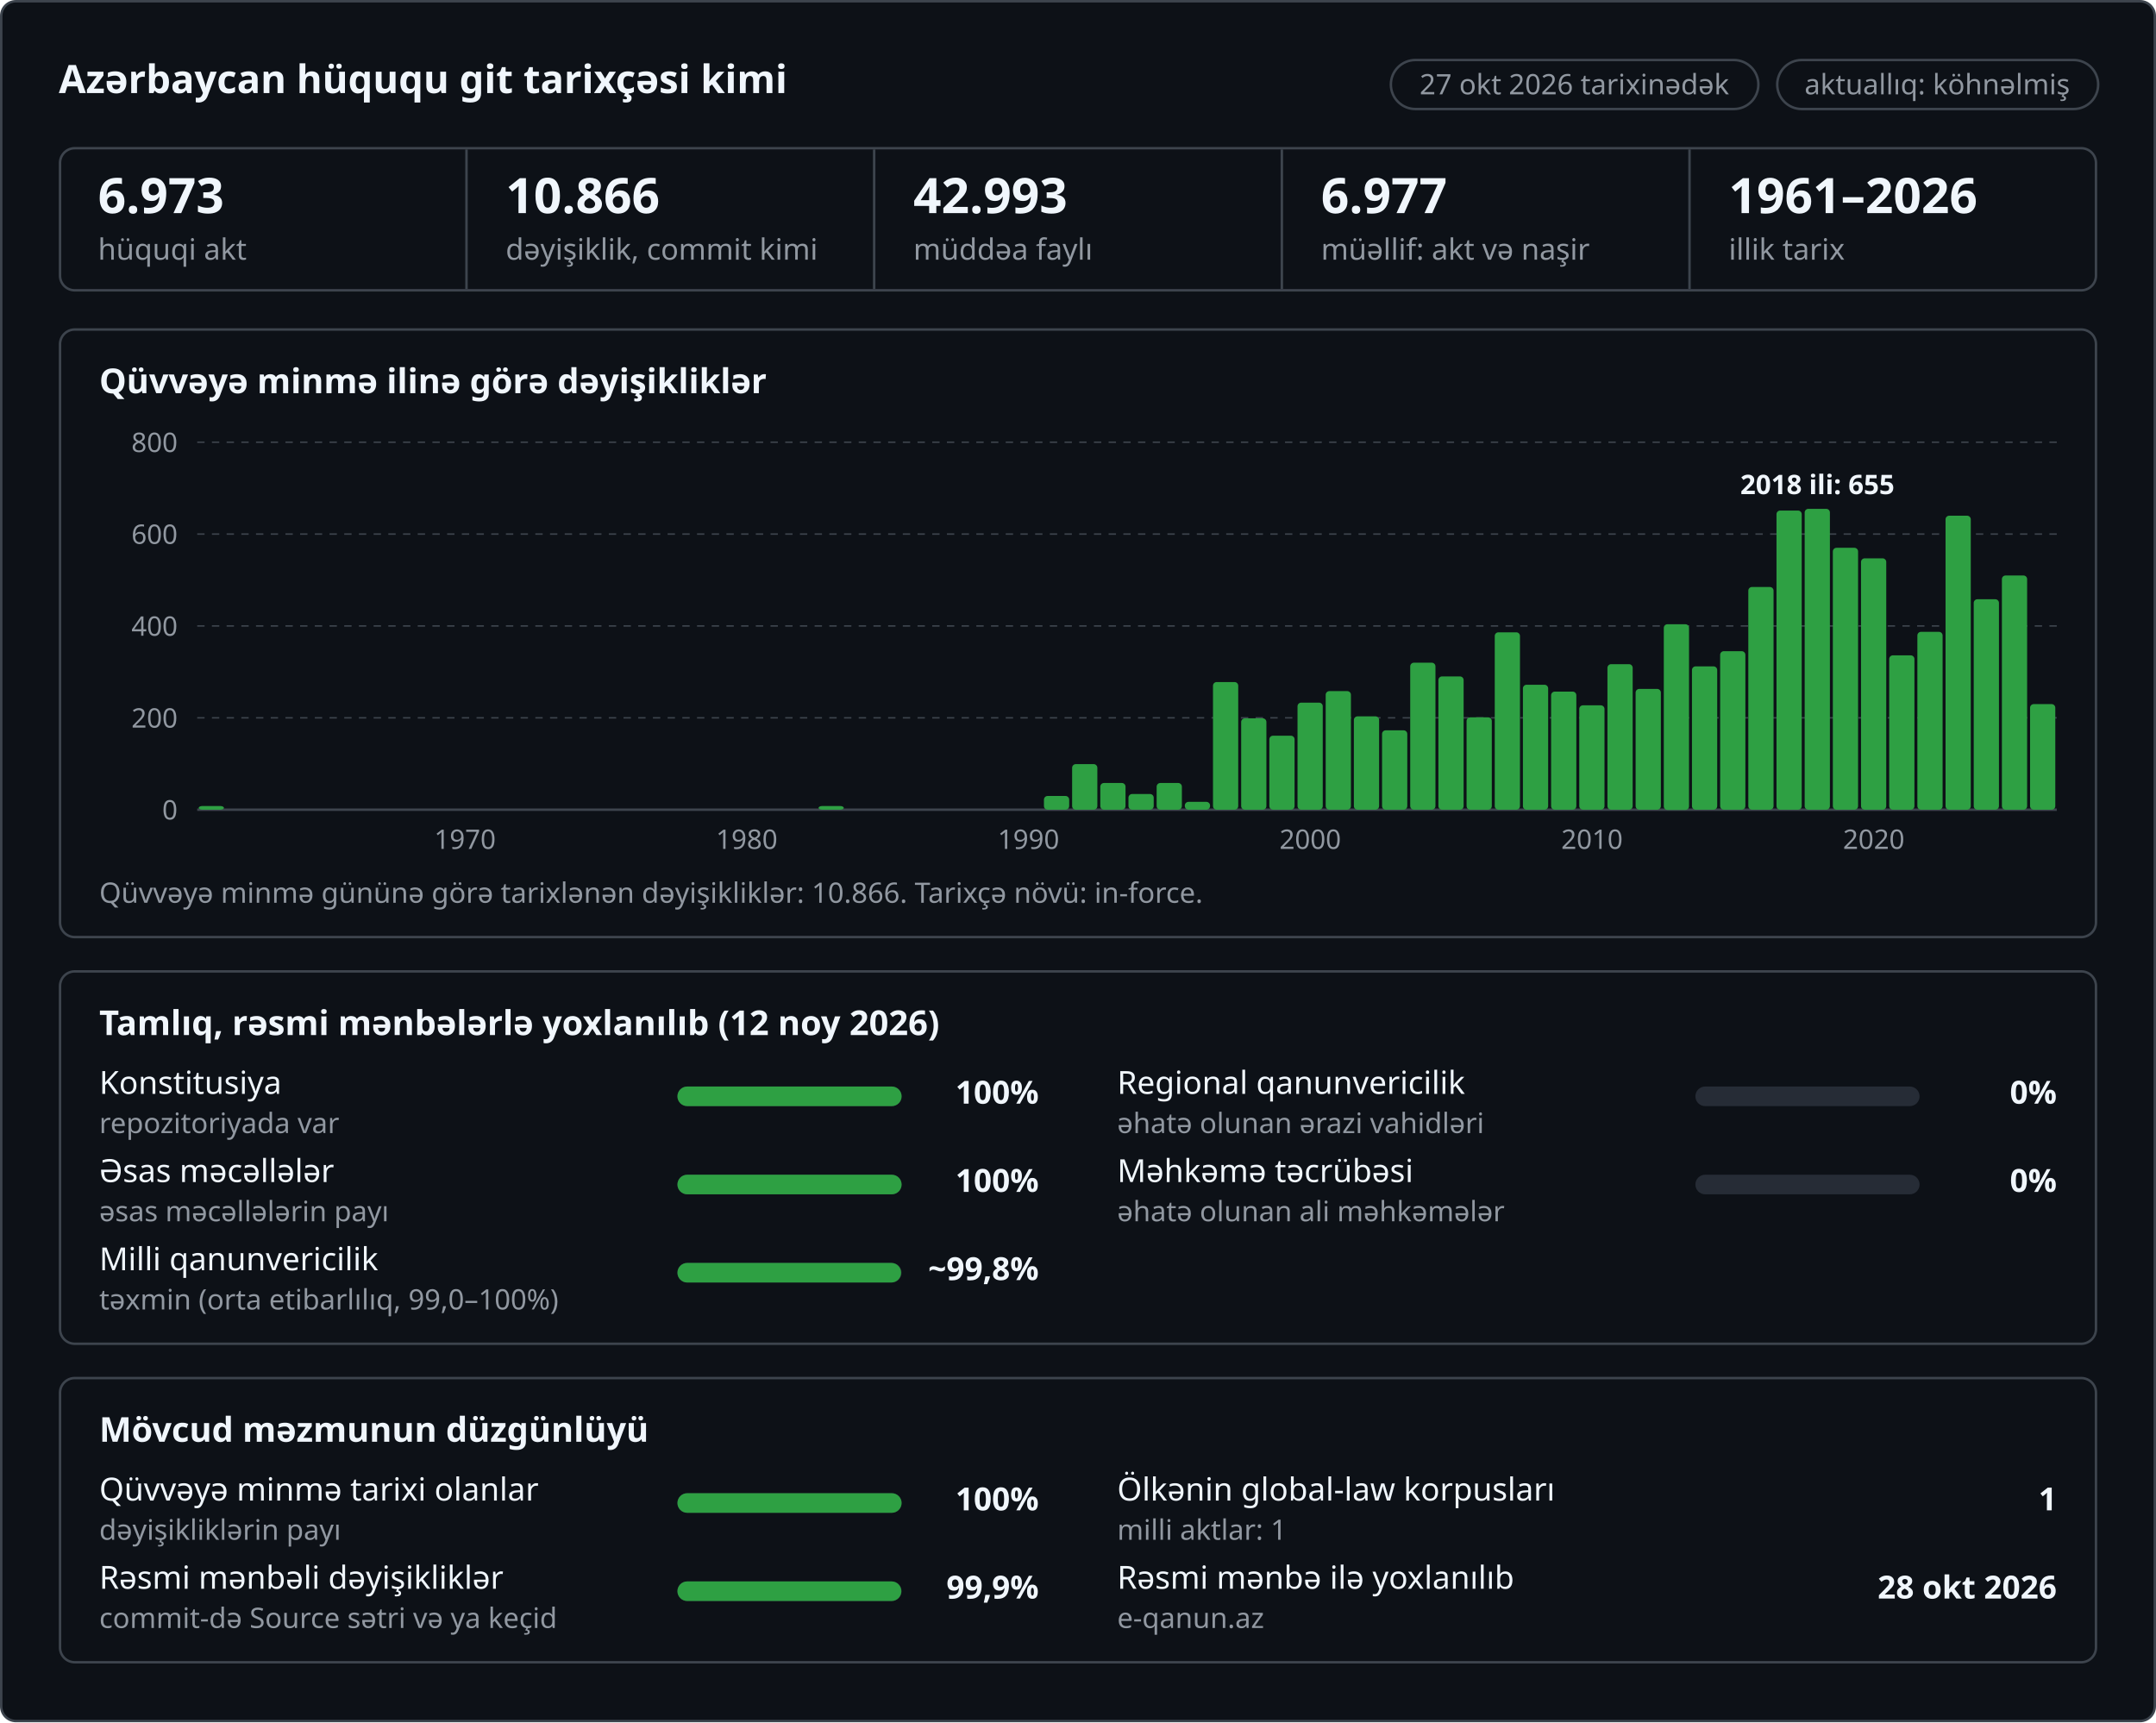
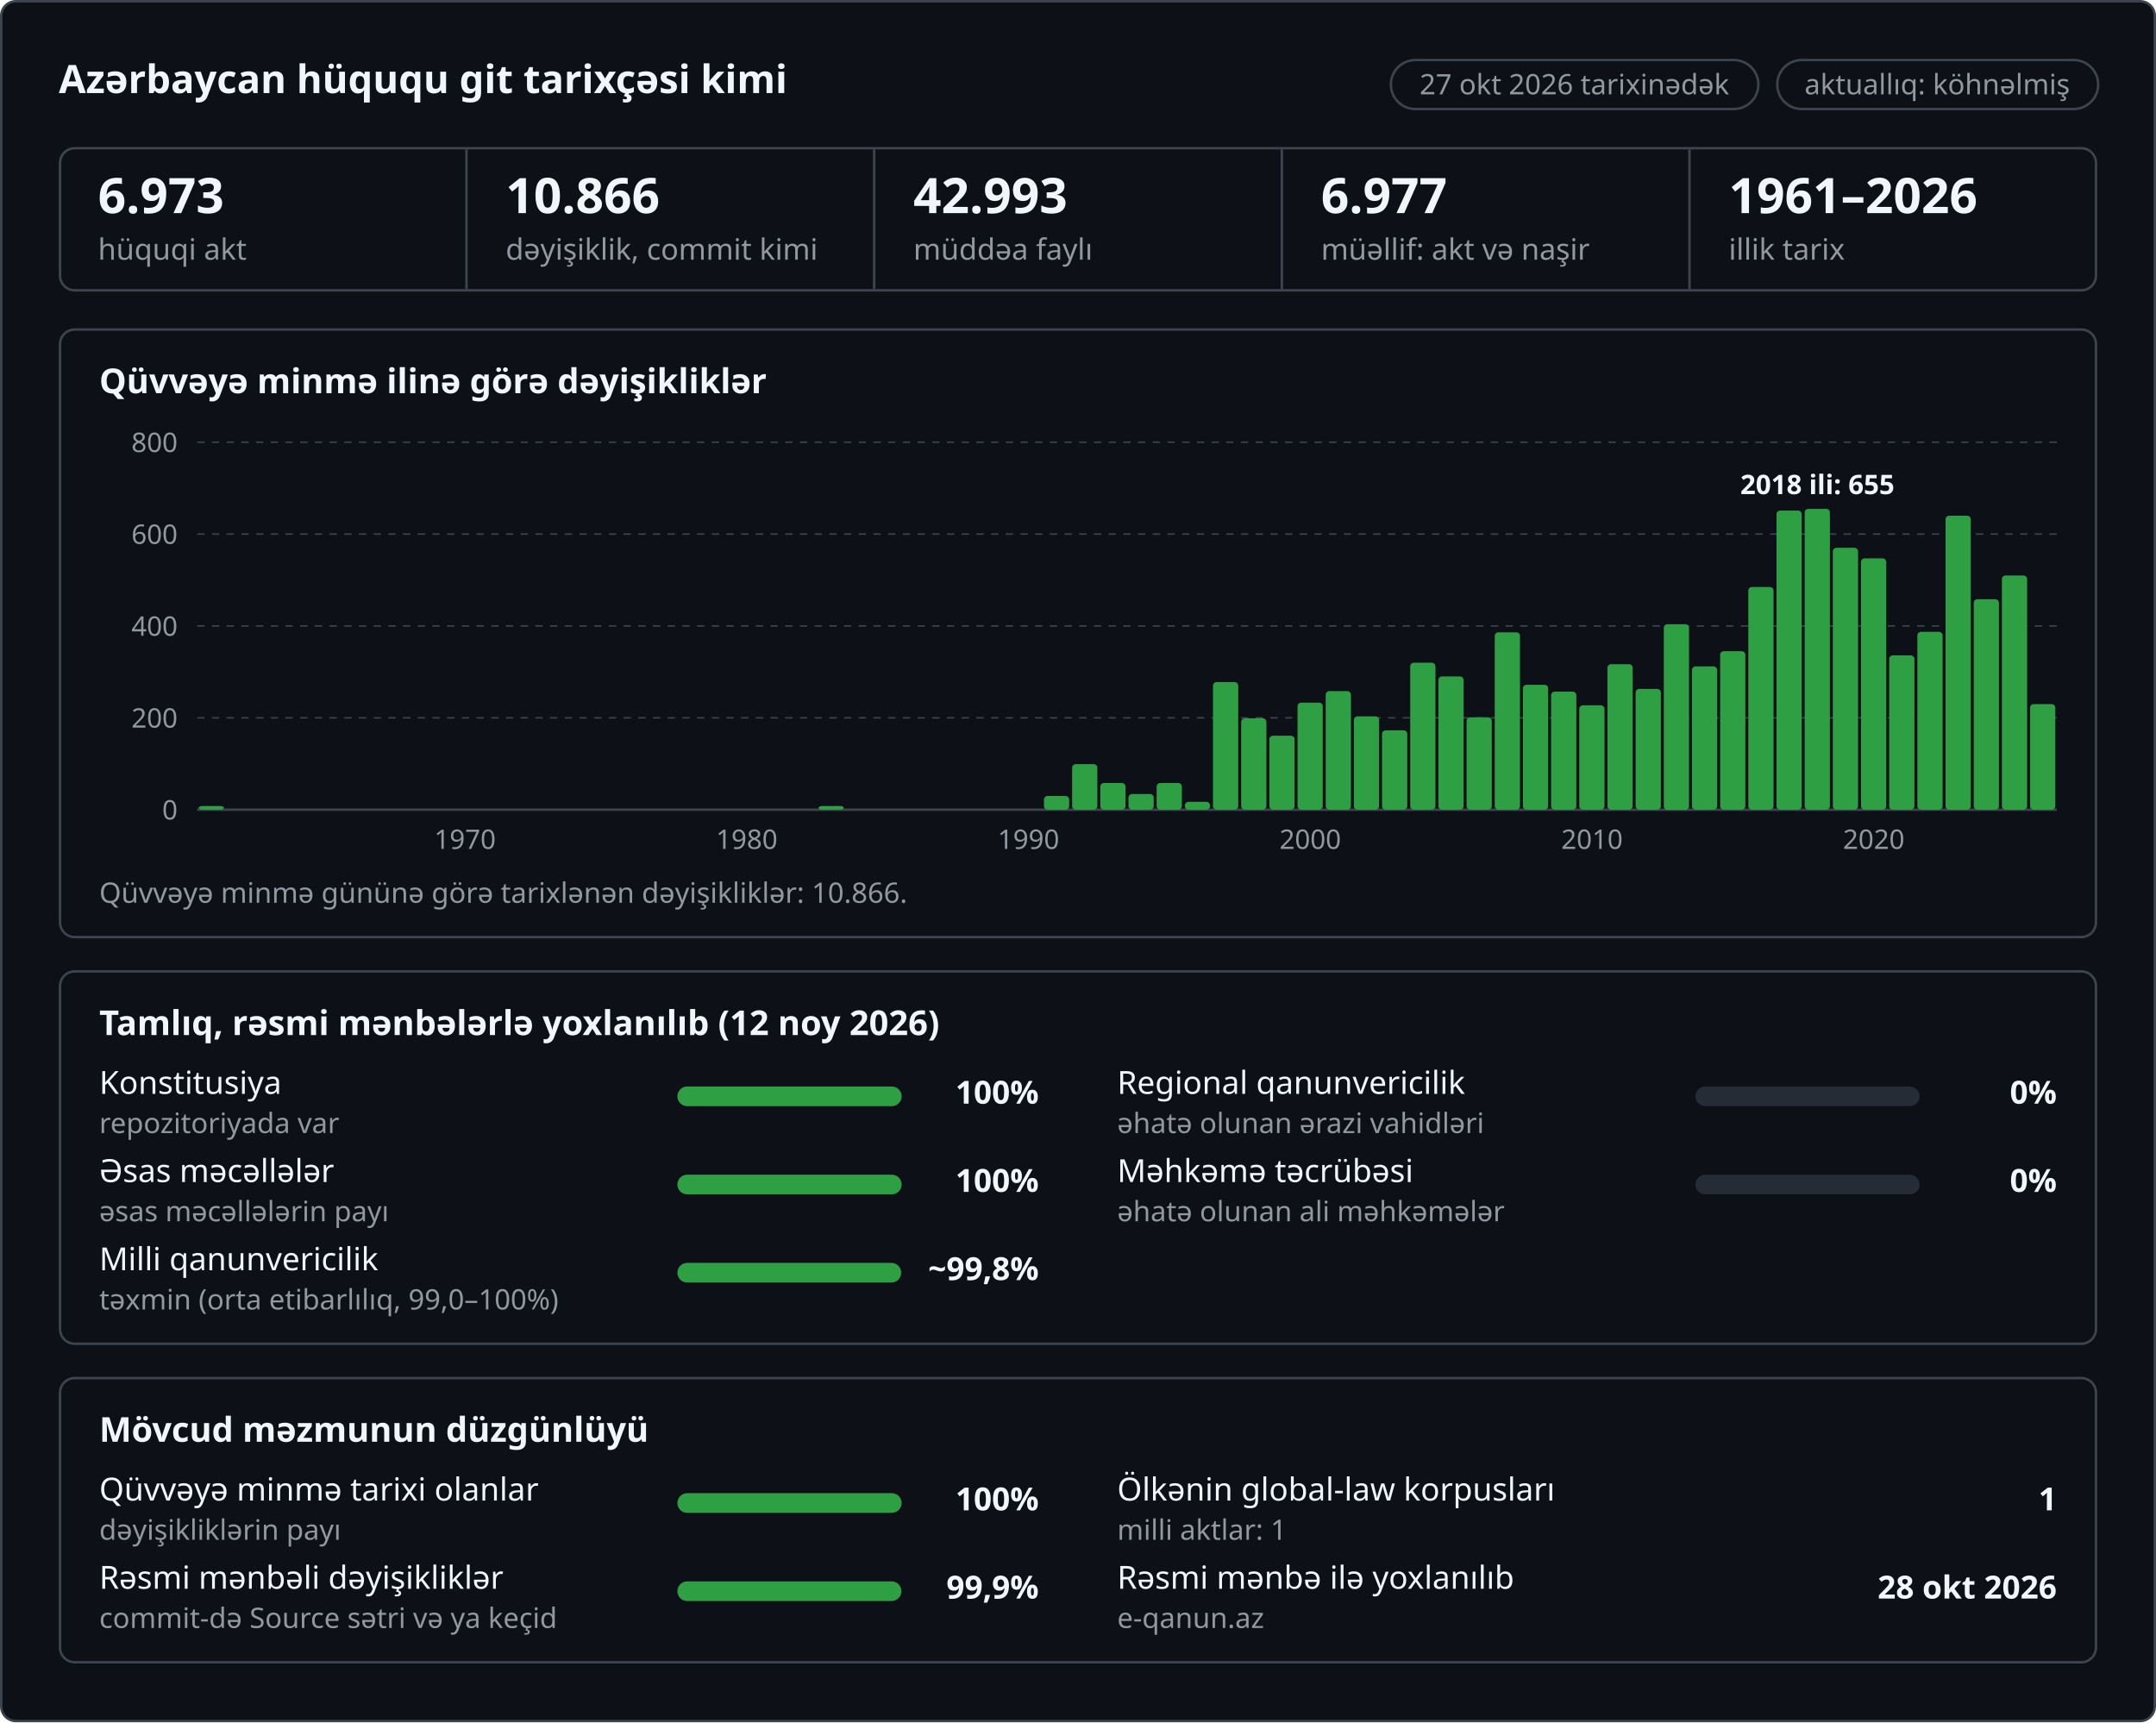
<svg xmlns="http://www.w3.org/2000/svg" width="880" height="703" viewBox="0 0 880 703" font-family="-apple-system,BlinkMacSystemFont,Segoe UI,Noto Sans,Helvetica,Arial,sans-serif">
  <rect x="0.5" y="0.5" width="879" height="702" rx="6" fill="#0d1117" stroke="#3d444d" />
  <text x="24" y="38" font-size="16" font-weight="600" fill="#f0f6fc">Azərbaycan hüququ git tarixçəsi kimi</text>
  <rect x="567.7" y="24.5" width="150" height="20" rx="10" fill="none" stroke="#3d444d" />
  <text x="642.6" y="38.5" font-size="11.5" font-weight="500" text-anchor="middle" fill="#9198a1">27 okt 2026 tarixinədək</text>
  <rect x="725.4" y="24.5" width="131" height="20" rx="10" fill="none" stroke="#3d444d" />
  <text x="790.7" y="38.5" font-size="11.5" font-weight="500" text-anchor="middle" fill="#9198a1">aktuallıq: köhnəlmiş</text>
  <rect x="24.5" y="60.5" width="831" height="58" rx="6" fill="#0d1117" stroke="#3d444d" />
  <text x="40.0" y="87" font-size="20" font-weight="600" fill="#f0f6fc">6.973</text>
  <text x="40.0" y="106" font-size="12" fill="#9198a1">hüquqi akt</text>
  <line x1="190.4" y1="61" x2="190.4" y2="118" stroke="#3d444d" />
  <text x="206.4" y="87" font-size="20" font-weight="600" fill="#f0f6fc">10.866</text>
  <text x="206.4" y="106" font-size="12" fill="#9198a1">dəyişiklik, commit kimi</text>
  <line x1="356.8" y1="61" x2="356.8" y2="118" stroke="#3d444d" />
  <text x="372.8" y="87" font-size="20" font-weight="600" fill="#f0f6fc">42.993</text>
  <text x="372.8" y="106" font-size="12" fill="#9198a1">müddəa faylı</text>
  <line x1="523.2" y1="61" x2="523.2" y2="118" stroke="#3d444d" />
  <text x="539.2" y="87" font-size="20" font-weight="600" fill="#f0f6fc">6.977</text>
  <text x="539.2" y="106" font-size="12" fill="#9198a1">müəllif: akt və naşir</text>
  <line x1="689.6" y1="61" x2="689.6" y2="118" stroke="#3d444d" />
  <text x="705.6" y="87" font-size="20" font-weight="600" fill="#f0f6fc">1961–2026</text>
  <text x="705.6" y="106" font-size="12" fill="#9198a1">illik tarix</text>
  <rect x="24.5" y="134.5" width="831" height="248" rx="6" fill="#0d1117" stroke="#3d444d" />
  <text x="40.5" y="160.5" font-size="14" font-weight="600" fill="#f0f6fc">Qüvvəyə minmə ilinə görə dəyişikliklər</text>
  <line x1="80.5" y1="330.5" x2="839.5" y2="330.5" stroke="#3d444d" stroke-width="1" />
  <text x="72.5" y="334.5" font-size="11" text-anchor="end" fill="#9198a1">0</text>
  <line x1="80.5" y1="293.0" x2="839.5" y2="293.0" stroke="#3d444d" stroke-width="0.6" stroke-dasharray="3 3" />
  <text x="72.5" y="297.0" font-size="11" text-anchor="end" fill="#9198a1">200</text>
  <line x1="80.5" y1="255.5" x2="839.5" y2="255.5" stroke="#3d444d" stroke-width="0.6" stroke-dasharray="3 3" />
  <text x="72.5" y="259.5" font-size="11" text-anchor="end" fill="#9198a1">400</text>
  <line x1="80.5" y1="218.0" x2="839.5" y2="218.0" stroke="#3d444d" stroke-width="0.6" stroke-dasharray="3 3" />
  <text x="72.5" y="222.0" font-size="11" text-anchor="end" fill="#9198a1">600</text>
  <line x1="80.5" y1="180.5" x2="839.5" y2="180.5" stroke="#3d444d" stroke-width="0.6" stroke-dasharray="3 3" />
  <text x="72.5" y="184.5" font-size="11" text-anchor="end" fill="#9198a1">800</text>
  <rect x="81.10" y="329.0" width="10.30" height="1.5" rx="1.5" fill="#2ea043" />
  <text x="189.8" y="346.5" font-size="11" text-anchor="middle" fill="#9198a1">1970</text>
  <text x="304.8" y="346.5" font-size="11" text-anchor="middle" fill="#9198a1">1980</text>
  <rect x="334.10" y="329.0" width="10.30" height="1.5" rx="1.5" fill="#2ea043" />
  <text x="419.8" y="346.5" font-size="11" text-anchor="middle" fill="#9198a1">1990</text>
  <rect x="426.10" y="324.9" width="10.30" height="5.6" rx="1.5" fill="#2ea043" />
  <rect x="437.60" y="311.9" width="10.30" height="18.6" rx="1.5" fill="#2ea043" />
  <rect x="449.10" y="319.6" width="10.30" height="10.9" rx="1.5" fill="#2ea043" />
  <rect x="460.60" y="324.1" width="10.30" height="6.4" rx="1.5" fill="#2ea043" />
  <rect x="472.10" y="319.6" width="10.30" height="10.9" rx="1.5" fill="#2ea043" />
  <rect x="483.60" y="327.3" width="10.30" height="3.2" rx="1.5" fill="#2ea043" />
  <rect x="495.10" y="278.4" width="10.30" height="52.1" rx="1.5" fill="#2ea043" />
  <rect x="506.60" y="293.2" width="10.30" height="37.3" rx="1.5" fill="#2ea043" />
  <rect x="518.10" y="300.3" width="10.30" height="30.2" rx="1.5" fill="#2ea043" />
  <rect x="529.60" y="286.8" width="10.30" height="43.7" rx="1.5" fill="#2ea043" />
  <text x="534.8" y="346.5" font-size="11" text-anchor="middle" fill="#9198a1">2000</text>
  <rect x="541.10" y="282.1" width="10.30" height="48.4" rx="1.5" fill="#2ea043" />
  <rect x="552.60" y="292.4" width="10.30" height="38.1" rx="1.5" fill="#2ea043" />
  <rect x="564.10" y="298.1" width="10.30" height="32.4" rx="1.5" fill="#2ea043" />
  <rect x="575.60" y="270.5" width="10.30" height="60.0" rx="1.5" fill="#2ea043" />
  <rect x="587.10" y="276.1" width="10.30" height="54.4" rx="1.5" fill="#2ea043" />
  <rect x="598.60" y="292.8" width="10.30" height="37.7" rx="1.5" fill="#2ea043" />
  <rect x="610.10" y="258.1" width="10.30" height="72.4" rx="1.5" fill="#2ea043" />
  <rect x="621.60" y="279.5" width="10.30" height="51.0" rx="1.5" fill="#2ea043" />
  <rect x="633.10" y="282.3" width="10.30" height="48.2" rx="1.5" fill="#2ea043" />
  <rect x="644.60" y="287.9" width="10.30" height="42.6" rx="1.5" fill="#2ea043" />
  <text x="649.8" y="346.5" font-size="11" text-anchor="middle" fill="#9198a1">2010</text>
  <rect x="656.10" y="271.1" width="10.30" height="59.4" rx="1.5" fill="#2ea043" />
  <rect x="667.60" y="281.2" width="10.30" height="49.3" rx="1.5" fill="#2ea043" />
  <rect x="679.10" y="254.8" width="10.30" height="75.8" rx="1.5" fill="#2ea043" />
  <rect x="690.60" y="272.0" width="10.30" height="58.5" rx="1.5" fill="#2ea043" />
  <rect x="702.10" y="265.8" width="10.30" height="64.7" rx="1.5" fill="#2ea043" />
  <rect x="713.60" y="239.6" width="10.30" height="90.9" rx="1.5" fill="#2ea043" />
  <rect x="725.10" y="208.4" width="10.30" height="122.1" rx="1.5" fill="#2ea043" />
  <rect x="736.60" y="207.7" width="10.30" height="122.8" rx="1.5" fill="#2ea043" />
  <text x="741.8" y="201.7" font-size="11" font-weight="600" text-anchor="middle" fill="#f0f6fc">2018 ili: 655</text>
  <rect x="748.10" y="223.6" width="10.30" height="106.9" rx="1.5" fill="#2ea043" />
  <rect x="759.60" y="227.9" width="10.30" height="102.6" rx="1.5" fill="#2ea043" />
  <text x="764.8" y="346.5" font-size="11" text-anchor="middle" fill="#9198a1">2020</text>
  <rect x="771.10" y="267.5" width="10.30" height="63.0" rx="1.5" fill="#2ea043" />
  <rect x="782.60" y="257.9" width="10.30" height="72.6" rx="1.5" fill="#2ea043" />
  <rect x="794.10" y="210.5" width="10.30" height="120.0" rx="1.5" fill="#2ea043" />
  <rect x="805.60" y="244.6" width="10.30" height="85.9" rx="1.5" fill="#2ea043" />
  <rect x="817.10" y="234.9" width="10.30" height="95.6" rx="1.5" fill="#2ea043" />
  <rect x="828.60" y="287.4" width="10.30" height="43.1" rx="1.5" fill="#2ea043" />
-   <text x="40.5" y="368.5" font-size="11.5" fill="#9198a1">Qüvvəyə minmə gününə görə tarixlənən dəyişikliklər: 10.866. Tarixçə növü: in-force.</text>
+   <text x="40.5" y="368.5" font-size="11.5" fill="#9198a1">Qüvvəyə minmə gününə görə tarixlənən dəyişikliklər: 10.866.</text>
  <rect x="24.5" y="396.5" width="831" height="152" rx="6" fill="#0d1117" stroke="#3d444d" />
  <text x="40.5" y="422.5" font-size="14" font-weight="600" fill="#f0f6fc">Tamlıq, rəsmi mənbələrlə yoxlanılıb (12 noy 2026)</text>
  <text x="40.5" y="446.5" font-size="13" fill="#f0f6fc">Konstitusiya</text>
  <text x="40.5" y="462.5" font-size="11.5" fill="#9198a1">repozitoriyada var</text>
  <g>
    <rect x="276.5" y="443.5" width="91.5" height="8" rx="4" fill="#262c36" />
    <rect x="276.5" y="443.5" width="91.5" height="8" rx="4" fill="#2ea043" />
  </g>
  <text x="424.0" y="450.5" font-size="13" font-weight="600" text-anchor="end" fill="#f0f6fc">100%</text>
  <text x="40.5" y="482.5" font-size="13" fill="#f0f6fc">Əsas məcəllələr</text>
  <text x="40.5" y="498.5" font-size="11.5" fill="#9198a1">əsas məcəllələrin payı</text>
  <g>
    <rect x="276.5" y="479.5" width="91.5" height="8" rx="4" fill="#262c36" />
    <rect x="276.5" y="479.5" width="91.5" height="8" rx="4" fill="#2ea043" />
  </g>
  <text x="424.0" y="486.5" font-size="13" font-weight="600" text-anchor="end" fill="#f0f6fc">100%</text>
  <text x="40.5" y="518.5" font-size="13" fill="#f0f6fc">Milli qanunvericilik</text>
  <text x="40.5" y="534.5" font-size="11.5" fill="#9198a1">təxmin (orta etibarlılıq, 99,0–100%)</text>
  <g>
    <rect x="276.5" y="515.5" width="91.5" height="8" rx="4" fill="#262c36" />
    <rect x="276.5" y="515.5" width="91.3" height="8" rx="4" fill="#2ea043" />
  </g>
  <text x="424.0" y="522.5" font-size="13" font-weight="600" text-anchor="end" fill="#f0f6fc">~99,8%</text>
  <text x="456.0" y="446.5" font-size="13" fill="#f0f6fc">Regional qanunvericilik</text>
  <text x="456.0" y="462.5" font-size="11.5" fill="#9198a1">əhatə olunan ərazi vahidləri</text>
  <g>
    <rect x="692.0" y="443.5" width="91.5" height="8" rx="4" fill="#262c36" />
  </g>
  <text x="839.5" y="450.5" font-size="13" font-weight="600" text-anchor="end" fill="#f0f6fc">0%</text>
  <text x="456.0" y="482.5" font-size="13" fill="#f0f6fc">Məhkəmə təcrübəsi</text>
  <text x="456.0" y="498.5" font-size="11.5" fill="#9198a1">əhatə olunan ali məhkəmələr</text>
  <g>
    <rect x="692.0" y="479.5" width="91.5" height="8" rx="4" fill="#262c36" />
  </g>
  <text x="839.5" y="486.5" font-size="13" font-weight="600" text-anchor="end" fill="#f0f6fc">0%</text>
  <rect x="24.5" y="562.5" width="831" height="116" rx="6" fill="#0d1117" stroke="#3d444d" />
  <text x="40.5" y="588.5" font-size="14" font-weight="600" fill="#f0f6fc">Mövcud məzmunun düzgünlüyü</text>
  <text x="40.5" y="612.5" font-size="13" fill="#f0f6fc">Qüvvəyə minmə tarixi olanlar</text>
  <text x="40.5" y="628.5" font-size="11.5" fill="#9198a1">dəyişikliklərin payı</text>
  <g>
    <rect x="276.5" y="609.5" width="91.5" height="8" rx="4" fill="#262c36" />
    <rect x="276.5" y="609.5" width="91.5" height="8" rx="4" fill="#2ea043" />
  </g>
  <text x="424.0" y="616.5" font-size="13" font-weight="600" text-anchor="end" fill="#f0f6fc">100%</text>
  <text x="40.5" y="648.5" font-size="13" fill="#f0f6fc">Rəsmi mənbəli dəyişikliklər</text>
  <text x="40.5" y="664.5" font-size="11.5" fill="#9198a1">commit-də Source sətri və ya keçid</text>
  <g>
    <rect x="276.5" y="645.5" width="91.5" height="8" rx="4" fill="#262c36" />
    <rect x="276.5" y="645.5" width="91.4" height="8" rx="4" fill="#2ea043" />
  </g>
  <text x="424.0" y="652.5" font-size="13" font-weight="600" text-anchor="end" fill="#f0f6fc">99,9%</text>
  <text x="456.0" y="612.5" font-size="13" fill="#f0f6fc">Ölkənin global-law korpusları</text>
  <text x="456.0" y="628.5" font-size="11.5" fill="#9198a1">milli aktlar: 1</text>
  <text x="839.5" y="616.5" font-size="13" font-weight="600" text-anchor="end" fill="#f0f6fc">1</text>
  <text x="456.0" y="648.5" font-size="13" fill="#f0f6fc">Rəsmi mənbə ilə yoxlanılıb</text>
  <text x="456.0" y="664.5" font-size="11.5" fill="#9198a1">e-qanun.az</text>
  <text x="839.5" y="652.5" font-size="13" font-weight="600" text-anchor="end" fill="#f0f6fc">28 okt 2026</text>
</svg>
